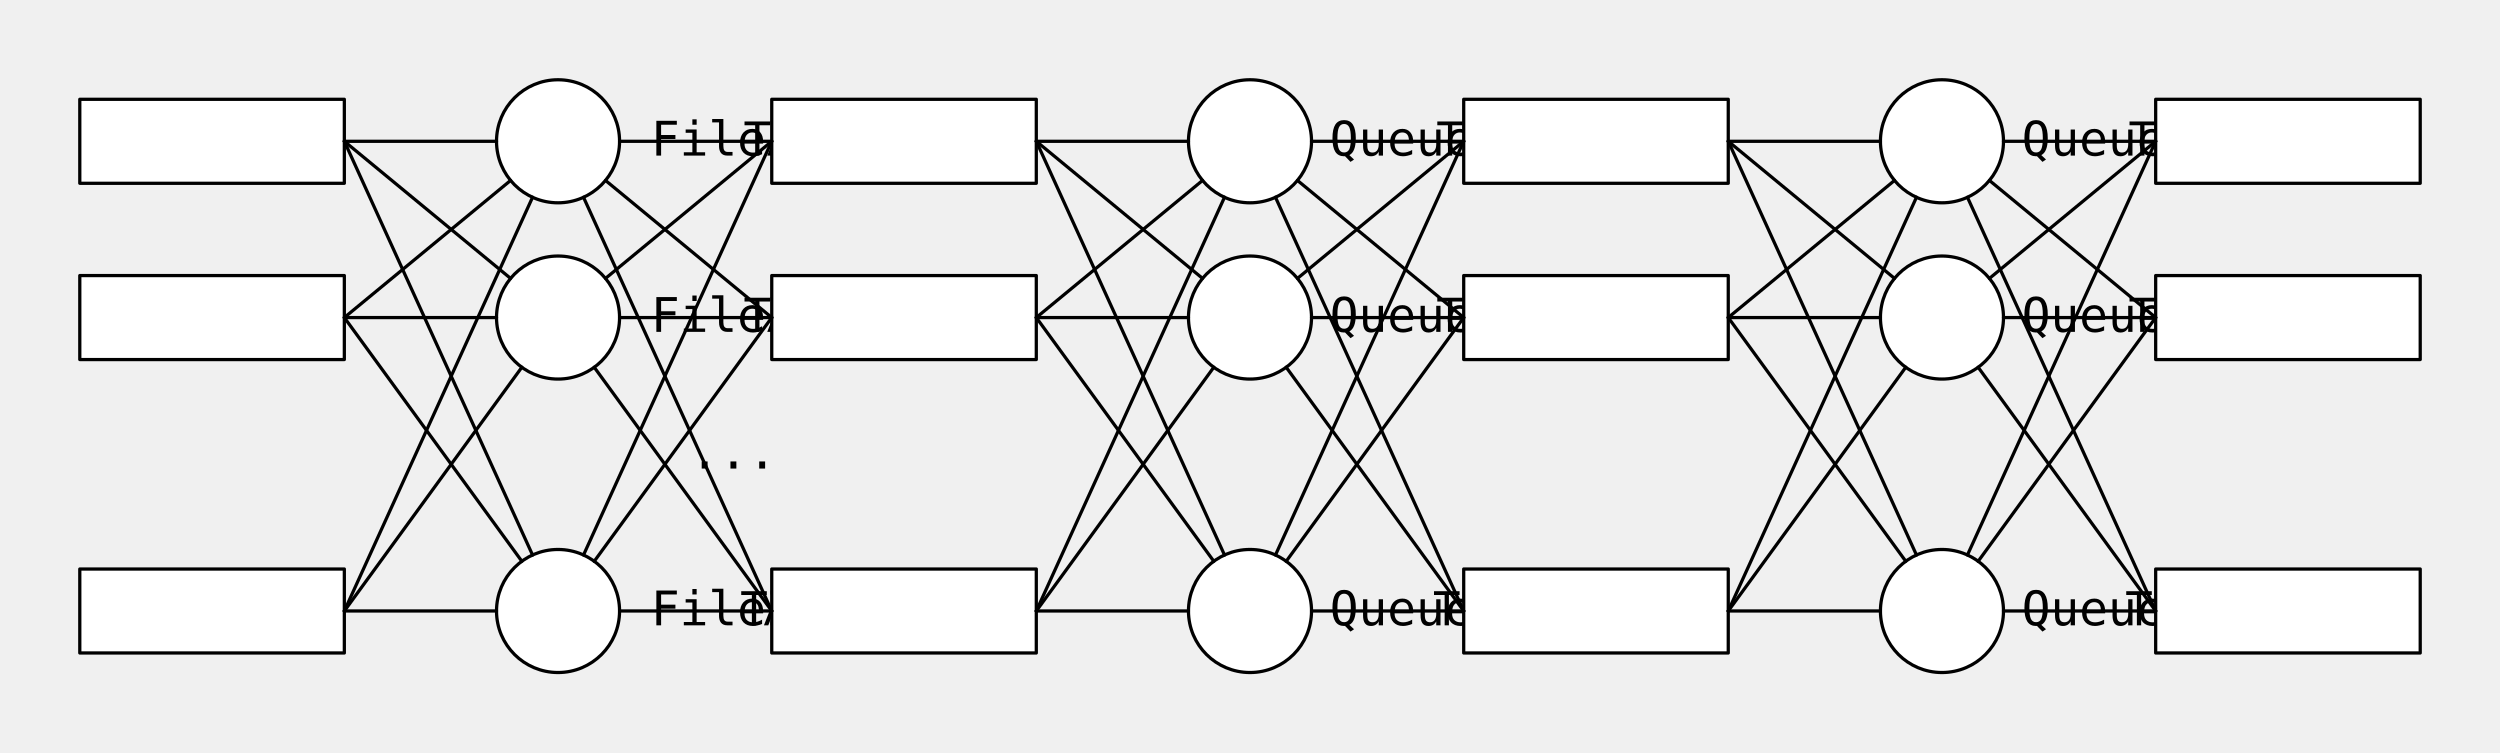
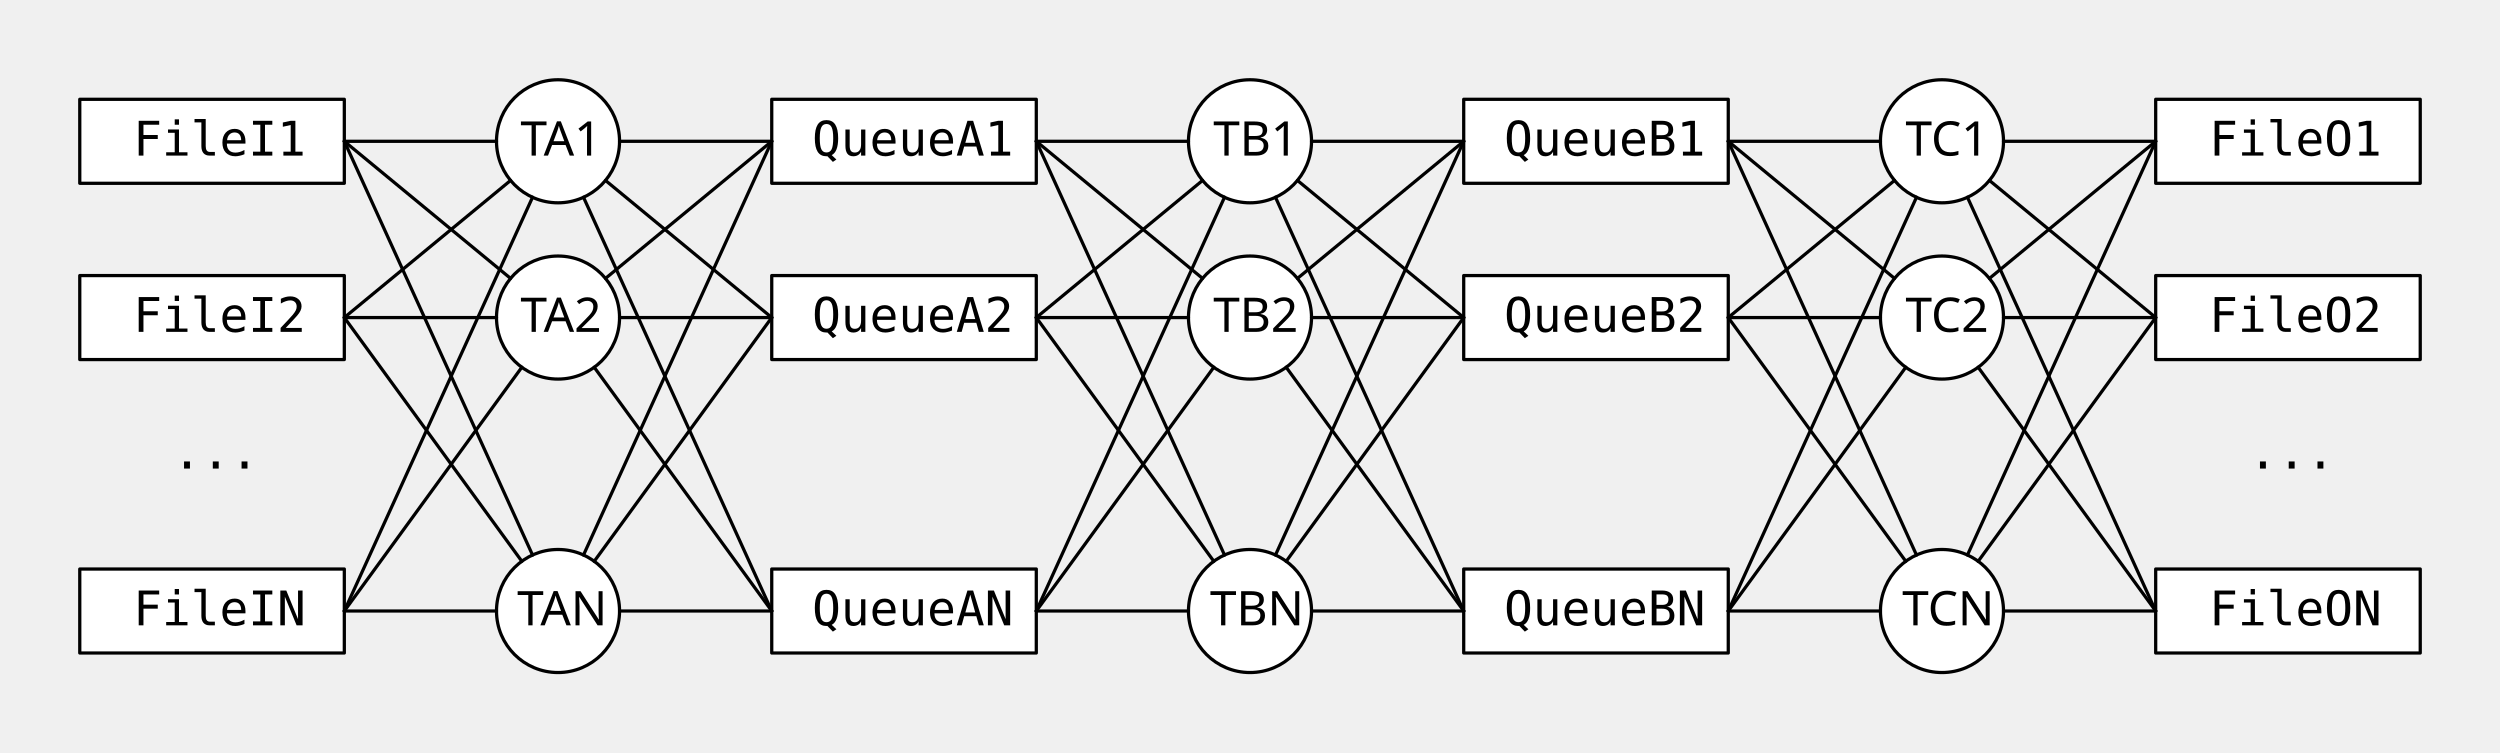
- <svg xmlns="http://www.w3.org/2000/svg" xmlns:ns1="http://schemas.microsoft.com/visio/2003/SVGExtensions/" width="7.999in" height="2.407in" viewBox="0 0 575.929 173.308" xml:space="preserve" color-interpolation-filters="sRGB" class="st6">
-   <ns1:documentProperties ns1:langID="1040" ns1:metric="true" ns1:viewMarkup="false">
-     <ns1:userDefs>
-       <ns1:ud ns1:nameU="msvNoAutoConnect" ns1:val="VT0(1):26" />
-     </ns1:userDefs>
-   </ns1:documentProperties>
-   <style type="text/css">
- 	
- 		.st1 {fill:#ffffff;stroke:#000000;stroke-linecap:round;stroke-linejoin:round;stroke-width:0.75}
- 		.st2 {fill:#000000;font-family:Consolas;font-size:0.917em}
- 		.st3 {fill:#000000;font-family:Calibri;font-size:0.917em}
- 		.st4 {stroke:#000000;stroke-linecap:round;stroke-linejoin:round;stroke-width:0.75}
- 		.st5 {fill:none;stroke:none;stroke-linecap:round;stroke-linejoin:round;stroke-width:0.75}
- 		.st6 {fill:none;fill-rule:evenodd;font-size:12px;overflow:visible;stroke-linecap:square;stroke-miterlimit:3}
- 	
- 	</style>
-   <g ns1:mID="0" ns1:index="1" ns1:groupContext="foregroundPage">
-     <ns1:pageProperties ns1:drawingScale="0.0393701" ns1:pageScale="0.0393701" ns1:drawingUnits="24" ns1:shadowOffsetX="8.50394" ns1:shadowOffsetY="-8.50394" />
-     <ns1:layer ns1:name="Connettore" ns1:index="0" />
-     <g id="shape78-1" ns1:mID="78" ns1:groupContext="shape" transform="translate(18.375,-131.086)">
-       <ns1:textBlock ns1:margins="rect(4,4,4,4)" ns1:tabSpace="42.5197" />
-       <ns1:textRect cx="30.472" cy="163.634" width="60.95" height="19.348" />
-       <rect x="0" y="153.96" width="60.945" height="19.348" class="st1" />
-       <text x="12.33" y="166.93" class="st2" ns1:langID="1040">
-         <ns1:paragraph ns1:horizAlign="1" />
-         <ns1:tabList />FileI1</text>
-     </g>
-     <g id="shape79-4" ns1:mID="79" ns1:groupContext="shape" transform="translate(18.375,-90.4785)">
-       <ns1:textBlock ns1:margins="rect(4,4,4,4)" ns1:tabSpace="42.5197" />
-       <ns1:textRect cx="30.472" cy="163.634" width="60.95" height="19.348" />
-       <rect x="0" y="153.96" width="60.945" height="19.348" class="st1" />
-       <text x="12.33" y="166.93" class="st2" ns1:langID="1040">
-         <ns1:paragraph ns1:horizAlign="1" />
-         <ns1:tabList />FileI2</text>
-     </g>
-     <g id="shape80-7" ns1:mID="80" ns1:groupContext="shape" transform="translate(18.375,-22.8744)">
-       <ns1:textBlock ns1:margins="rect(4,4,4,4)" ns1:tabSpace="42.5197" />
-       <ns1:textRect cx="30.472" cy="163.634" width="60.95" height="19.348" />
-       <rect x="0" y="153.96" width="60.945" height="19.348" class="st1" />
-       <text x="12.33" y="166.93" class="st2" ns1:langID="1040">
-         <ns1:paragraph ns1:horizAlign="1" />
-         <ns1:tabList />FileIN</text>
-     </g>
-     <g id="shape81-10" ns1:mID="81" ns1:groupContext="shape" transform="translate(114.38,-126.586)">
-       <ns1:textBlock ns1:margins="rect(4,4,4,4)" ns1:tabSpace="42.5197" />
-       <ns1:textRect cx="14.173" cy="159.135" width="28.35" height="28.346" />
-       <ellipse cx="14.173" cy="159.135" rx="14.173" ry="14.173" class="st1" />
-       <text x="5.52" y="162.43" class="st3" ns1:langID="1040">
-         <ns1:paragraph ns1:horizAlign="1" />
-         <ns1:tabList />TA1</text>
-     </g>
-     <g id="shape82-13" ns1:mID="82" ns1:groupContext="shape" transform="translate(114.38,-85.979)">
-       <ns1:textBlock ns1:margins="rect(4,4,4,4)" ns1:tabSpace="42.5197" />
-       <ns1:textRect cx="14.173" cy="159.135" width="28.35" height="28.346" />
-       <ellipse cx="14.173" cy="159.135" rx="14.173" ry="14.173" class="st1" />
-       <text x="5.52" y="162.43" class="st3" ns1:langID="1040">
-         <ns1:paragraph ns1:horizAlign="1" />
-         <ns1:tabList />TA2</text>
-     </g>
-     <g id="shape83-16" ns1:mID="83" ns1:groupContext="shape" transform="translate(114.38,-18.375)">
-       <ns1:textBlock ns1:margins="rect(4,4,4,4)" ns1:tabSpace="42.5197" />
-       <ns1:textRect cx="14.173" cy="159.135" width="28.35" height="28.346" />
-       <ellipse cx="14.173" cy="159.135" rx="14.173" ry="14.173" class="st1" />
-       <text x="4.76" y="162.43" class="st3" ns1:langID="1040">
-         <ns1:paragraph ns1:horizAlign="1" />
-         <ns1:tabList />TAN</text>
-     </g>
-     <g id="shape84-19" ns1:mID="84" ns1:groupContext="shape" transform="translate(177.787,-131.086)">
-       <ns1:textBlock ns1:margins="rect(4,4,4,4)" ns1:tabSpace="42.5197" />
-       <ns1:textRect cx="30.472" cy="163.634" width="60.95" height="19.348" />
-       <rect x="0" y="153.96" width="60.945" height="19.348" class="st1" />
-       <text x="9.3" y="166.93" class="st2" ns1:langID="1040">
-         <ns1:paragraph ns1:horizAlign="1" />
-         <ns1:tabList />QueueA1</text>
-     </g>
-     <g id="shape85-22" ns1:mID="85" ns1:groupContext="shape" transform="translate(177.787,-90.4785)">
-       <ns1:textBlock ns1:margins="rect(4,4,4,4)" ns1:tabSpace="42.5197" />
-       <ns1:textRect cx="30.472" cy="163.634" width="60.95" height="19.348" />
-       <rect x="0" y="153.96" width="60.945" height="19.348" class="st1" />
-       <text x="9.3" y="166.93" class="st2" ns1:langID="1040">
-         <ns1:paragraph ns1:horizAlign="1" />
-         <ns1:tabList />QueueA2</text>
-     </g>
-     <g id="shape86-25" ns1:mID="86" ns1:groupContext="shape" transform="translate(177.787,-22.8744)">
-       <ns1:textBlock ns1:margins="rect(4,4,4,4)" ns1:tabSpace="42.5197" />
-       <ns1:textRect cx="30.472" cy="163.634" width="60.95" height="19.348" />
-       <rect x="0" y="153.96" width="60.945" height="19.348" class="st1" />
-       <text x="9.3" y="166.93" class="st2" ns1:langID="1040">
-         <ns1:paragraph ns1:horizAlign="1" />
-         <ns1:tabList />QueueAN</text>
-     </g>
-     <g id="shape87-28" ns1:mID="87" ns1:groupContext="shape" transform="translate(273.791,-126.586)">
-       <ns1:textBlock ns1:margins="rect(4,4,4,4)" ns1:tabSpace="42.5197" />
-       <ns1:textRect cx="14.173" cy="159.135" width="28.35" height="28.346" />
-       <ellipse cx="14.173" cy="159.135" rx="14.173" ry="14.173" class="st1" />
-       <text x="5.71" y="162.43" class="st3" ns1:langID="1040">
-         <ns1:paragraph ns1:horizAlign="1" />
-         <ns1:tabList />TB1</text>
-     </g>
-     <g id="shape88-31" ns1:mID="88" ns1:groupContext="shape" transform="translate(273.791,-85.979)">
-       <ns1:textBlock ns1:margins="rect(4,4,4,4)" ns1:tabSpace="42.5197" />
-       <ns1:textRect cx="14.173" cy="159.135" width="28.35" height="28.346" />
-       <ellipse cx="14.173" cy="159.135" rx="14.173" ry="14.173" class="st1" />
-       <text x="5.71" y="162.43" class="st3" ns1:langID="1040">
-         <ns1:paragraph ns1:horizAlign="1" />
-         <ns1:tabList />TB2</text>
-     </g>
-     <g id="shape89-34" ns1:mID="89" ns1:groupContext="shape" transform="translate(273.791,-18.375)">
-       <ns1:textBlock ns1:margins="rect(4,4,4,4)" ns1:tabSpace="42.5197" />
-       <ns1:textRect cx="14.173" cy="159.135" width="28.35" height="28.346" />
-       <ellipse cx="14.173" cy="159.135" rx="14.173" ry="14.173" class="st1" />
-       <text x="4.95" y="162.43" class="st3" ns1:langID="1040">
-         <ns1:paragraph ns1:horizAlign="1" />
-         <ns1:tabList />TBN</text>
-     </g>
-     <g id="shape90-37" ns1:mID="90" ns1:groupContext="shape" transform="translate(337.198,-131.086)">
-       <ns1:textBlock ns1:margins="rect(4,4,4,4)" ns1:tabSpace="42.5197" />
-       <ns1:textRect cx="30.472" cy="163.634" width="60.95" height="19.348" />
-       <rect x="0" y="153.96" width="60.945" height="19.348" class="st1" />
-       <text x="9.3" y="166.93" class="st2" ns1:langID="1040">
-         <ns1:paragraph ns1:horizAlign="1" />
-         <ns1:tabList />QueueB1</text>
-     </g>
-     <g id="shape91-40" ns1:mID="91" ns1:groupContext="shape" transform="translate(337.198,-90.4785)">
-       <ns1:textBlock ns1:margins="rect(4,4,4,4)" ns1:tabSpace="42.5197" />
-       <ns1:textRect cx="30.472" cy="163.634" width="60.95" height="19.348" />
-       <rect x="0" y="153.96" width="60.945" height="19.348" class="st1" />
-       <text x="9.3" y="166.93" class="st2" ns1:langID="1040">
-         <ns1:paragraph ns1:horizAlign="1" />
-         <ns1:tabList />QueueB2</text>
-     </g>
-     <g id="shape92-43" ns1:mID="92" ns1:groupContext="shape" transform="translate(337.198,-22.8744)">
-       <ns1:textBlock ns1:margins="rect(4,4,4,4)" ns1:tabSpace="42.5197" />
-       <ns1:textRect cx="30.472" cy="163.634" width="60.95" height="19.348" />
-       <rect x="0" y="153.96" width="60.945" height="19.348" class="st1" />
-       <text x="9.3" y="166.93" class="st2" ns1:langID="1040">
-         <ns1:paragraph ns1:horizAlign="1" />
-         <ns1:tabList />QueueBN</text>
-     </g>
-     <g id="shape93-46" ns1:mID="93" ns1:groupContext="shape" transform="translate(433.203,-126.586)">
-       <ns1:textBlock ns1:margins="rect(4,4,4,4)" ns1:tabSpace="42.5197" />
-       <ns1:textRect cx="14.173" cy="159.135" width="28.35" height="28.346" />
-       <ellipse cx="14.173" cy="159.135" rx="14.173" ry="14.173" class="st1" />
-       <text x="5.77" y="162.43" class="st3" ns1:langID="1040">
-         <ns1:paragraph ns1:horizAlign="1" />
-         <ns1:tabList />TC1</text>
-     </g>
-     <g id="shape94-49" ns1:mID="94" ns1:groupContext="shape" transform="translate(433.203,-85.979)">
-       <ns1:textBlock ns1:margins="rect(4,4,4,4)" ns1:tabSpace="42.5197" />
-       <ns1:textRect cx="14.173" cy="159.135" width="28.35" height="28.346" />
-       <ellipse cx="14.173" cy="159.135" rx="14.173" ry="14.173" class="st1" />
-       <text x="5.77" y="162.43" class="st3" ns1:langID="1040">
-         <ns1:paragraph ns1:horizAlign="1" />
-         <ns1:tabList />TC2</text>
-     </g>
-     <g id="shape95-52" ns1:mID="95" ns1:groupContext="shape" transform="translate(433.203,-18.375)">
-       <ns1:textBlock ns1:margins="rect(4,4,4,4)" ns1:tabSpace="42.5197" />
-       <ns1:textRect cx="14.173" cy="159.135" width="28.35" height="28.346" />
-       <ellipse cx="14.173" cy="159.135" rx="14.173" ry="14.173" class="st1" />
-       <text x="5.01" y="162.43" class="st3" ns1:langID="1040">
-         <ns1:paragraph ns1:horizAlign="1" />
-         <ns1:tabList />TCN</text>
-     </g>
-     <g id="shape96-55" ns1:mID="96" ns1:groupContext="shape" transform="translate(496.61,-131.086)">
-       <ns1:textBlock ns1:margins="rect(4,4,4,4)" ns1:tabSpace="42.5197" />
-       <ns1:textRect cx="30.472" cy="163.634" width="60.95" height="19.348" />
-       <rect x="0" y="153.96" width="60.945" height="19.348" class="st1" />
-       <text x="12.33" y="166.93" class="st2" ns1:langID="1040">
-         <ns1:paragraph ns1:horizAlign="1" />
-         <ns1:tabList />FileO1</text>
-     </g>
-     <g id="shape97-58" ns1:mID="97" ns1:groupContext="shape" transform="translate(496.61,-90.4785)">
-       <ns1:textBlock ns1:margins="rect(4,4,4,4)" ns1:tabSpace="42.5197" />
-       <ns1:textRect cx="30.472" cy="163.634" width="60.95" height="19.348" />
-       <rect x="0" y="153.96" width="60.945" height="19.348" class="st1" />
-       <text x="12.33" y="166.93" class="st2" ns1:langID="1040">
-         <ns1:paragraph ns1:horizAlign="1" />
-         <ns1:tabList />FileO2</text>
-     </g>
-     <g id="shape98-61" ns1:mID="98" ns1:groupContext="shape" transform="translate(496.61,-22.8744)">
-       <ns1:textBlock ns1:margins="rect(4,4,4,4)" ns1:tabSpace="42.5197" />
-       <ns1:textRect cx="30.472" cy="163.634" width="60.95" height="19.348" />
-       <rect x="0" y="153.96" width="60.945" height="19.348" class="st1" />
-       <text x="12.33" y="166.93" class="st2" ns1:langID="1040">
-         <ns1:paragraph ns1:horizAlign="1" />
-         <ns1:tabList />FileON</text>
-     </g>
-     <g id="shape99-64" ns1:mID="99" ns1:groupContext="shape" ns1:layerMember="0" transform="translate(79.3199,-133.673)">
-       <path d="M0 166.22 L35.06 166.22" class="st4" />
-     </g>
-     <g id="shape100-67" ns1:mID="100" ns1:groupContext="shape" ns1:layerMember="0" transform="translate(79.3199,-140.76)">
-       <path d="M0 173.31 L38.3 204.9" class="st4" />
-     </g>
-     <g id="shape101-70" ns1:mID="101" ns1:groupContext="shape" ns1:layerMember="0" transform="translate(79.3199,-140.76)">
-       <path d="M0 173.31 L43.36 268.62" class="st4" />
-     </g>
-     <g id="shape102-73" ns1:mID="102" ns1:groupContext="shape" ns1:layerMember="0" transform="translate(79.3199,-100.152)">
-       <path d="M0 173.31 L38.3 141.72" class="st4" />
-     </g>
-     <g id="shape103-76" ns1:mID="103" ns1:groupContext="shape" ns1:layerMember="0" transform="translate(79.3199,-100.152)">
-       <path d="M0 173.31 L40.89 229.45" class="st4" />
-     </g>
-     <g id="shape104-79" ns1:mID="104" ns1:groupContext="shape" ns1:layerMember="0" transform="translate(79.3199,-32.5482)">
-       <path d="M0 173.31 L43.36 78" class="st4" />
-     </g>
-     <g id="shape105-82" ns1:mID="105" ns1:groupContext="shape" ns1:layerMember="0" transform="translate(79.3199,-32.5482)">
-       <path d="M0 173.31 L40.89 117.16" class="st4" />
-     </g>
-     <g id="shape106-85" ns1:mID="106" ns1:groupContext="shape" ns1:layerMember="0" transform="translate(142.726,-133.673)">
-       <path d="M0 166.22 L35.06 166.22" class="st4" />
-     </g>
-     <g id="shape107-88" ns1:mID="107" ns1:groupContext="shape" ns1:layerMember="0" transform="translate(139.487,-131.741)">
-       <path d="M0 173.31 L38.3 204.9" class="st4" />
-     </g>
-     <g id="shape108-91" ns1:mID="108" ns1:groupContext="shape" ns1:layerMember="0" transform="translate(134.423,-127.859)">
-       <path d="M0 173.31 L43.36 268.62" class="st4" />
-     </g>
-     <g id="shape109-94" ns1:mID="109" ns1:groupContext="shape" ns1:layerMember="0" transform="translate(139.487,-109.171)">
-       <path d="M0 173.31 L38.3 141.72" class="st4" />
-     </g>
-     <g id="shape110-97" ns1:mID="110" ns1:groupContext="shape" ns1:layerMember="0" transform="translate(142.726,-93.0657)">
-       <path d="M0 166.22 L35.06 166.22" class="st4" />
-     </g>
-     <g id="shape111-100" ns1:mID="111" ns1:groupContext="shape" ns1:layerMember="0" transform="translate(136.897,-88.6953)">
-       <path d="M0 173.31 L40.89 229.45" class="st4" />
-     </g>
-     <g id="shape112-103" ns1:mID="112" ns1:groupContext="shape" ns1:layerMember="0" transform="translate(136.897,-44.0052)">
-       <path d="M0 173.31 L40.89 117.16" class="st4" />
-     </g>
-     <g id="shape113-106" ns1:mID="113" ns1:groupContext="shape" ns1:layerMember="0" transform="translate(134.423,-45.449)">
-       <path d="M0 173.31 L43.36 78" class="st4" />
-     </g>
-     <g id="shape114-109" ns1:mID="114" ns1:groupContext="shape" ns1:layerMember="0" transform="translate(142.726,-25.4616)">
-       <path d="M0 166.22 L35.06 166.22" class="st4" />
-     </g>
-     <g id="shape115-112" ns1:mID="115" ns1:groupContext="shape" ns1:layerMember="0" transform="translate(238.731,-133.673)">
-       <path d="M0 166.22 L35.06 166.22" class="st4" />
-     </g>
-     <g id="shape116-115" ns1:mID="116" ns1:groupContext="shape" ns1:layerMember="0" transform="translate(238.731,-140.76)">
-       <path d="M0 173.31 L38.3 204.9" class="st4" />
-     </g>
-     <g id="shape117-118" ns1:mID="117" ns1:groupContext="shape" ns1:layerMember="0" transform="translate(238.731,-140.76)">
-       <path d="M0 173.31 L43.36 268.62" class="st4" />
-     </g>
-     <g id="shape118-121" ns1:mID="118" ns1:groupContext="shape" ns1:layerMember="0" transform="translate(238.731,-100.152)">
-       <path d="M0 173.31 L38.3 141.72" class="st4" />
-     </g>
-     <g id="shape119-124" ns1:mID="119" ns1:groupContext="shape" ns1:layerMember="0" transform="translate(238.731,-93.0657)">
-       <path d="M0 166.22 L35.06 166.22" class="st4" />
-     </g>
-     <g id="shape120-127" ns1:mID="120" ns1:groupContext="shape" ns1:layerMember="0" transform="translate(238.731,-100.152)">
-       <path d="M0 173.31 L40.89 229.45" class="st4" />
-     </g>
-     <g id="shape121-130" ns1:mID="121" ns1:groupContext="shape" ns1:layerMember="0" transform="translate(238.731,-32.5482)">
-       <path d="M0 173.31 L40.89 117.16" class="st4" />
-     </g>
-     <g id="shape122-133" ns1:mID="122" ns1:groupContext="shape" ns1:layerMember="0" transform="translate(238.731,-32.5482)">
-       <path d="M0 173.31 L43.36 78" class="st4" />
-     </g>
-     <g id="shape123-136" ns1:mID="123" ns1:groupContext="shape" ns1:layerMember="0" transform="translate(238.731,-25.4616)">
-       <path d="M0 166.22 L35.06 166.22" class="st4" />
-     </g>
-     <g id="shape124-139" ns1:mID="124" ns1:groupContext="shape" ns1:layerMember="0" transform="translate(302.138,-133.673)">
-       <path d="M0 166.22 L35.06 166.22" class="st4" />
-     </g>
-     <g id="shape125-142" ns1:mID="125" ns1:groupContext="shape" ns1:layerMember="0" transform="translate(298.899,-131.741)">
-       <path d="M0 173.31 L38.3 204.9" class="st4" />
-     </g>
-     <g id="shape126-145" ns1:mID="126" ns1:groupContext="shape" ns1:layerMember="0" transform="translate(293.834,-127.859)">
-       <path d="M0 173.31 L43.36 268.62" class="st4" />
-     </g>
-     <g id="shape127-148" ns1:mID="127" ns1:groupContext="shape" ns1:layerMember="0" transform="translate(298.899,-109.171)">
-       <path d="M0 173.31 L38.3 141.72" class="st4" />
-     </g>
-     <g id="shape128-151" ns1:mID="128" ns1:groupContext="shape" ns1:layerMember="0" transform="translate(302.138,-93.0657)">
-       <path d="M0 166.22 L35.06 166.22" class="st4" />
-     </g>
-     <g id="shape129-154" ns1:mID="129" ns1:groupContext="shape" ns1:layerMember="0" transform="translate(296.308,-88.6953)">
-       <path d="M0 173.31 L40.89 229.45" class="st4" />
-     </g>
-     <g id="shape130-157" ns1:mID="130" ns1:groupContext="shape" ns1:layerMember="0" transform="translate(293.834,-45.449)">
-       <path d="M0 173.31 L43.36 78" class="st4" />
-     </g>
-     <g id="shape131-160" ns1:mID="131" ns1:groupContext="shape" ns1:layerMember="0" transform="translate(296.308,-44.0052)">
-       <path d="M0 173.31 L40.89 117.16" class="st4" />
-     </g>
-     <g id="shape132-163" ns1:mID="132" ns1:groupContext="shape" ns1:layerMember="0" transform="translate(302.138,-25.4616)">
-       <path d="M0 166.22 L35.06 166.22" class="st4" />
-     </g>
-     <g id="shape133-166" ns1:mID="133" ns1:groupContext="shape" ns1:layerMember="0" transform="translate(398.143,-133.673)">
-       <path d="M0 166.22 L35.06 166.22" class="st4" />
-     </g>
-     <g id="shape134-169" ns1:mID="134" ns1:groupContext="shape" ns1:layerMember="0" transform="translate(398.143,-140.76)">
-       <path d="M0 173.31 L38.3 204.9" class="st4" />
-     </g>
-     <g id="shape135-172" ns1:mID="135" ns1:groupContext="shape" ns1:layerMember="0" transform="translate(398.143,-140.76)">
-       <path d="M0 173.31 L43.36 268.62" class="st4" />
-     </g>
-     <g id="shape136-175" ns1:mID="136" ns1:groupContext="shape" ns1:layerMember="0" transform="translate(398.143,-100.152)">
-       <path d="M0 173.31 L38.3 141.72" class="st4" />
-     </g>
-     <g id="shape137-178" ns1:mID="137" ns1:groupContext="shape" ns1:layerMember="0" transform="translate(398.143,-93.0657)">
-       <path d="M0 166.22 L35.06 166.22" class="st4" />
-     </g>
-     <g id="shape138-181" ns1:mID="138" ns1:groupContext="shape" ns1:layerMember="0" transform="translate(398.143,-100.152)">
-       <path d="M0 173.31 L40.89 229.45" class="st4" />
-     </g>
-     <g id="shape139-184" ns1:mID="139" ns1:groupContext="shape" ns1:layerMember="0" transform="translate(398.143,-32.5482)">
-       <path d="M0 173.31 L43.36 78" class="st4" />
-     </g>
-     <g id="shape140-187" ns1:mID="140" ns1:groupContext="shape" ns1:layerMember="0" transform="translate(398.143,-32.5482)">
-       <path d="M0 173.31 L40.89 117.16" class="st4" />
-     </g>
-     <g id="shape141-190" ns1:mID="141" ns1:groupContext="shape" ns1:layerMember="0" transform="translate(398.143,-25.4616)">
-       <path d="M0 166.22 L35.06 166.22" class="st4" />
-     </g>
-     <g id="shape142-193" ns1:mID="142" ns1:groupContext="shape" ns1:layerMember="0" transform="translate(461.549,-133.673)">
-       <path d="M0 166.22 L35.06 166.22" class="st4" />
-     </g>
-     <g id="shape143-196" ns1:mID="143" ns1:groupContext="shape" ns1:layerMember="0" transform="translate(458.31,-131.741)">
-       <path d="M0 173.31 L38.3 204.9" class="st4" />
-     </g>
-     <g id="shape144-199" ns1:mID="144" ns1:groupContext="shape" ns1:layerMember="0" transform="translate(453.246,-127.859)">
-       <path d="M0 173.31 L43.36 268.62" class="st4" />
-     </g>
-     <g id="shape145-202" ns1:mID="145" ns1:groupContext="shape" ns1:layerMember="0" transform="translate(458.31,-109.171)">
-       <path d="M0 173.31 L38.3 141.72" class="st4" />
-     </g>
-     <g id="shape146-205" ns1:mID="146" ns1:groupContext="shape" ns1:layerMember="0" transform="translate(461.549,-93.0657)">
-       <path d="M0 166.22 L35.06 166.22" class="st4" />
-     </g>
-     <g id="shape147-208" ns1:mID="147" ns1:groupContext="shape" ns1:layerMember="0" transform="translate(455.72,-88.6953)">
-       <path d="M0 173.31 L40.89 229.45" class="st4" />
-     </g>
-     <g id="shape148-211" ns1:mID="148" ns1:groupContext="shape" ns1:layerMember="0" transform="translate(453.246,-45.449)">
-       <path d="M0 173.31 L43.36 78" class="st4" />
-     </g>
-     <g id="shape149-214" ns1:mID="149" ns1:groupContext="shape" ns1:layerMember="0" transform="translate(455.72,-44.0052)">
-       <path d="M0 173.31 L40.89 117.16" class="st4" />
-     </g>
-     <g id="shape150-217" ns1:mID="150" ns1:groupContext="shape" ns1:layerMember="0" transform="translate(461.549,-25.4616)">
-       <path d="M0 166.22 L35.06 166.22" class="st4" />
-     </g>
-     <g id="shape151-220" ns1:mID="151" ns1:groupContext="shape" transform="translate(18.375,-54.483)">
-       <ns1:textBlock ns1:margins="rect(4,4,4,4)" ns1:tabSpace="42.5197" />
-       <ns1:textRect cx="30.472" cy="159.135" width="60.95" height="28.346" />
-       <rect x="0" y="144.961" width="60.945" height="28.346" class="st5" />
-       <text x="21.4" y="162.43" class="st2" ns1:langID="1040">
-         <ns1:paragraph ns1:horizAlign="1" />
-         <ns1:tabList />...</text>
-     </g>
-     <g id="shape152-223" ns1:mID="152" ns1:groupContext="shape" transform="translate(496.61,-54.483)">
-       <ns1:textBlock ns1:margins="rect(4,4,4,4)" ns1:tabSpace="42.5197" />
-       <ns1:textRect cx="30.472" cy="159.135" width="60.95" height="28.346" />
-       <rect x="0" y="144.961" width="60.945" height="28.346" class="st5" />
-       <text x="21.4" y="162.43" class="st2" ns1:langID="1040">
-         <ns1:paragraph ns1:horizAlign="1" />
-         <ns1:tabList />...</text>
-     </g>
-     <g id="shape153-226" ns1:mID="153" ns1:groupContext="shape" ns1:layerMember="0" transform="translate(79.3199,-25.4616)">
-       <path d="M0 166.22 L35.06 166.22" class="st4" />
-     </g>
-     <g id="shape154-229" ns1:mID="154" ns1:groupContext="shape" ns1:layerMember="0" transform="translate(79.3199,-93.0657)">
+ <svg xmlns="http://www.w3.org/2000/svg" width="767.906" height="231.077" class="st6" color-interpolation-filters="sRGB" viewBox="0 0 575.929 173.308" xml:space="preserve">
+   <style type="text/css">.st1{fill:#fff;stroke:#000;stroke-linecap:round;stroke-linejoin:round;stroke-width:.75}.st2,.st3{fill:#000;font-family:Consolas;font-size:.917em}.st3{font-family:Calibri}.st4,.st5{stroke:#000;stroke-linecap:round;stroke-linejoin:round;stroke-width:.75}.st5{fill:none;stroke:none}.st6{fill:none;fill-rule:evenodd;font-size:12px;overflow:visible;stroke-linecap:square;stroke-miterlimit:3}</style>
+   <g>
+     <g id="shape78-1" transform="translate(18.375,-131.086)">
+       <rect width="60.945" height="19.348" x="0" y="153.96" class="st1" />
+       <text x="12.33" y="166.93" class="st2">FileI1</text>
+     </g>
+     <g id="shape79-4" transform="translate(18.375,-90.4785)">
+       <rect width="60.945" height="19.348" x="0" y="153.96" class="st1" />
+       <text x="12.33" y="166.93" class="st2">FileI2</text>
+     </g>
+     <g id="shape80-7" transform="translate(18.375,-22.8744)">
+       <rect width="60.945" height="19.348" x="0" y="153.96" class="st1" />
+       <text x="12.33" y="166.93" class="st2">FileIN</text>
+     </g>
+     <g id="shape81-10" transform="translate(114.38,-126.586)">
+       <ellipse cx="14.173" cy="159.135" class="st1" rx="14.173" ry="14.173" />
+       <text x="5.52" y="162.43" class="st3">TA1</text>
+     </g>
+     <g id="shape82-13" transform="translate(114.38,-85.979)">
+       <ellipse cx="14.173" cy="159.135" class="st1" rx="14.173" ry="14.173" />
+       <text x="5.52" y="162.43" class="st3">TA2</text>
+     </g>
+     <g id="shape83-16" transform="translate(114.38,-18.375)">
+       <ellipse cx="14.173" cy="159.135" class="st1" rx="14.173" ry="14.173" />
+       <text x="4.76" y="162.43" class="st3">TAN</text>
+     </g>
+     <g id="shape84-19" transform="translate(177.787,-131.086)">
+       <rect width="60.945" height="19.348" x="0" y="153.96" class="st1" />
+       <text x="9.3" y="166.93" class="st2">QueueA1</text>
+     </g>
+     <g id="shape85-22" transform="translate(177.787,-90.4785)">
+       <rect width="60.945" height="19.348" x="0" y="153.96" class="st1" />
+       <text x="9.3" y="166.93" class="st2">QueueA2</text>
+     </g>
+     <g id="shape86-25" transform="translate(177.787,-22.8744)">
+       <rect width="60.945" height="19.348" x="0" y="153.96" class="st1" />
+       <text x="9.3" y="166.93" class="st2">QueueAN</text>
+     </g>
+     <g id="shape87-28" transform="translate(273.791,-126.586)">
+       <ellipse cx="14.173" cy="159.135" class="st1" rx="14.173" ry="14.173" />
+       <text x="5.71" y="162.43" class="st3">TB1</text>
+     </g>
+     <g id="shape88-31" transform="translate(273.791,-85.979)">
+       <ellipse cx="14.173" cy="159.135" class="st1" rx="14.173" ry="14.173" />
+       <text x="5.71" y="162.43" class="st3">TB2</text>
+     </g>
+     <g id="shape89-34" transform="translate(273.791,-18.375)">
+       <ellipse cx="14.173" cy="159.135" class="st1" rx="14.173" ry="14.173" />
+       <text x="4.95" y="162.43" class="st3">TBN</text>
+     </g>
+     <g id="shape90-37" transform="translate(337.198,-131.086)">
+       <rect width="60.945" height="19.348" x="0" y="153.96" class="st1" />
+       <text x="9.3" y="166.93" class="st2">QueueB1</text>
+     </g>
+     <g id="shape91-40" transform="translate(337.198,-90.4785)">
+       <rect width="60.945" height="19.348" x="0" y="153.96" class="st1" />
+       <text x="9.3" y="166.93" class="st2">QueueB2</text>
+     </g>
+     <g id="shape92-43" transform="translate(337.198,-22.8744)">
+       <rect width="60.945" height="19.348" x="0" y="153.96" class="st1" />
+       <text x="9.3" y="166.93" class="st2">QueueBN</text>
+     </g>
+     <g id="shape93-46" transform="translate(433.203,-126.586)">
+       <ellipse cx="14.173" cy="159.135" class="st1" rx="14.173" ry="14.173" />
+       <text x="5.77" y="162.43" class="st3">TC1</text>
+     </g>
+     <g id="shape94-49" transform="translate(433.203,-85.979)">
+       <ellipse cx="14.173" cy="159.135" class="st1" rx="14.173" ry="14.173" />
+       <text x="5.77" y="162.43" class="st3">TC2</text>
+     </g>
+     <g id="shape95-52" transform="translate(433.203,-18.375)">
+       <ellipse cx="14.173" cy="159.135" class="st1" rx="14.173" ry="14.173" />
+       <text x="5.01" y="162.43" class="st3">TCN</text>
+     </g>
+     <g id="shape96-55" transform="translate(496.61,-131.086)">
+       <rect width="60.945" height="19.348" x="0" y="153.96" class="st1" />
+       <text x="12.33" y="166.93" class="st2">FileO1</text>
+     </g>
+     <g id="shape97-58" transform="translate(496.61,-90.4785)">
+       <rect width="60.945" height="19.348" x="0" y="153.96" class="st1" />
+       <text x="12.33" y="166.93" class="st2">FileO2</text>
+     </g>
+     <g id="shape98-61" transform="translate(496.61,-22.8744)">
+       <rect width="60.945" height="19.348" x="0" y="153.96" class="st1" />
+       <text x="12.33" y="166.93" class="st2">FileON</text>
+     </g>
+     <g id="shape99-64" transform="translate(79.3199,-133.673)">
+       <path d="M0 166.22 L35.06 166.22" class="st4" />
+     </g>
+     <g id="shape100-67" transform="translate(79.3199,-140.76)">
+       <path d="M0 173.31 L38.3 204.9" class="st4" />
+     </g>
+     <g id="shape101-70" transform="translate(79.3199,-140.76)">
+       <path d="M0 173.31 L43.36 268.62" class="st4" />
+     </g>
+     <g id="shape102-73" transform="translate(79.3199,-100.152)">
+       <path d="M0 173.31 L38.3 141.72" class="st4" />
+     </g>
+     <g id="shape103-76" transform="translate(79.3199,-100.152)">
+       <path d="M0 173.31 L40.89 229.45" class="st4" />
+     </g>
+     <g id="shape104-79" transform="translate(79.3199,-32.5482)">
+       <path d="M0 173.31 L43.36 78" class="st4" />
+     </g>
+     <g id="shape105-82" transform="translate(79.3199,-32.5482)">
+       <path d="M0 173.31 L40.89 117.16" class="st4" />
+     </g>
+     <g id="shape106-85" transform="translate(142.726,-133.673)">
+       <path d="M0 166.22 L35.06 166.22" class="st4" />
+     </g>
+     <g id="shape107-88" transform="translate(139.487,-131.741)">
+       <path d="M0 173.31 L38.3 204.9" class="st4" />
+     </g>
+     <g id="shape108-91" transform="translate(134.423,-127.859)">
+       <path d="M0 173.31 L43.36 268.62" class="st4" />
+     </g>
+     <g id="shape109-94" transform="translate(139.487,-109.171)">
+       <path d="M0 173.31 L38.3 141.72" class="st4" />
+     </g>
+     <g id="shape110-97" transform="translate(142.726,-93.0657)">
+       <path d="M0 166.22 L35.06 166.22" class="st4" />
+     </g>
+     <g id="shape111-100" transform="translate(136.897,-88.6953)">
+       <path d="M0 173.31 L40.89 229.45" class="st4" />
+     </g>
+     <g id="shape112-103" transform="translate(136.897,-44.0052)">
+       <path d="M0 173.31 L40.89 117.16" class="st4" />
+     </g>
+     <g id="shape113-106" transform="translate(134.423,-45.449)">
+       <path d="M0 173.31 L43.36 78" class="st4" />
+     </g>
+     <g id="shape114-109" transform="translate(142.726,-25.4616)">
+       <path d="M0 166.22 L35.06 166.22" class="st4" />
+     </g>
+     <g id="shape115-112" transform="translate(238.731,-133.673)">
+       <path d="M0 166.22 L35.06 166.22" class="st4" />
+     </g>
+     <g id="shape116-115" transform="translate(238.731,-140.76)">
+       <path d="M0 173.31 L38.3 204.9" class="st4" />
+     </g>
+     <g id="shape117-118" transform="translate(238.731,-140.76)">
+       <path d="M0 173.31 L43.36 268.62" class="st4" />
+     </g>
+     <g id="shape118-121" transform="translate(238.731,-100.152)">
+       <path d="M0 173.31 L38.3 141.72" class="st4" />
+     </g>
+     <g id="shape119-124" transform="translate(238.731,-93.0657)">
+       <path d="M0 166.22 L35.06 166.22" class="st4" />
+     </g>
+     <g id="shape120-127" transform="translate(238.731,-100.152)">
+       <path d="M0 173.31 L40.89 229.45" class="st4" />
+     </g>
+     <g id="shape121-130" transform="translate(238.731,-32.5482)">
+       <path d="M0 173.31 L40.89 117.16" class="st4" />
+     </g>
+     <g id="shape122-133" transform="translate(238.731,-32.5482)">
+       <path d="M0 173.31 L43.36 78" class="st4" />
+     </g>
+     <g id="shape123-136" transform="translate(238.731,-25.4616)">
+       <path d="M0 166.22 L35.06 166.22" class="st4" />
+     </g>
+     <g id="shape124-139" transform="translate(302.138,-133.673)">
+       <path d="M0 166.22 L35.06 166.22" class="st4" />
+     </g>
+     <g id="shape125-142" transform="translate(298.899,-131.741)">
+       <path d="M0 173.31 L38.3 204.9" class="st4" />
+     </g>
+     <g id="shape126-145" transform="translate(293.834,-127.859)">
+       <path d="M0 173.31 L43.36 268.62" class="st4" />
+     </g>
+     <g id="shape127-148" transform="translate(298.899,-109.171)">
+       <path d="M0 173.31 L38.3 141.72" class="st4" />
+     </g>
+     <g id="shape128-151" transform="translate(302.138,-93.0657)">
+       <path d="M0 166.22 L35.06 166.22" class="st4" />
+     </g>
+     <g id="shape129-154" transform="translate(296.308,-88.6953)">
+       <path d="M0 173.31 L40.89 229.45" class="st4" />
+     </g>
+     <g id="shape130-157" transform="translate(293.834,-45.449)">
+       <path d="M0 173.31 L43.36 78" class="st4" />
+     </g>
+     <g id="shape131-160" transform="translate(296.308,-44.0052)">
+       <path d="M0 173.31 L40.89 117.16" class="st4" />
+     </g>
+     <g id="shape132-163" transform="translate(302.138,-25.4616)">
+       <path d="M0 166.22 L35.06 166.22" class="st4" />
+     </g>
+     <g id="shape133-166" transform="translate(398.143,-133.673)">
+       <path d="M0 166.22 L35.06 166.22" class="st4" />
+     </g>
+     <g id="shape134-169" transform="translate(398.143,-140.76)">
+       <path d="M0 173.31 L38.3 204.9" class="st4" />
+     </g>
+     <g id="shape135-172" transform="translate(398.143,-140.76)">
+       <path d="M0 173.31 L43.36 268.62" class="st4" />
+     </g>
+     <g id="shape136-175" transform="translate(398.143,-100.152)">
+       <path d="M0 173.31 L38.3 141.72" class="st4" />
+     </g>
+     <g id="shape137-178" transform="translate(398.143,-93.0657)">
+       <path d="M0 166.22 L35.06 166.22" class="st4" />
+     </g>
+     <g id="shape138-181" transform="translate(398.143,-100.152)">
+       <path d="M0 173.31 L40.89 229.45" class="st4" />
+     </g>
+     <g id="shape139-184" transform="translate(398.143,-32.5482)">
+       <path d="M0 173.31 L43.36 78" class="st4" />
+     </g>
+     <g id="shape140-187" transform="translate(398.143,-32.5482)">
+       <path d="M0 173.31 L40.89 117.16" class="st4" />
+     </g>
+     <g id="shape141-190" transform="translate(398.143,-25.4616)">
+       <path d="M0 166.22 L35.06 166.22" class="st4" />
+     </g>
+     <g id="shape142-193" transform="translate(461.549,-133.673)">
+       <path d="M0 166.22 L35.06 166.22" class="st4" />
+     </g>
+     <g id="shape143-196" transform="translate(458.31,-131.741)">
+       <path d="M0 173.31 L38.3 204.9" class="st4" />
+     </g>
+     <g id="shape144-199" transform="translate(453.246,-127.859)">
+       <path d="M0 173.31 L43.36 268.62" class="st4" />
+     </g>
+     <g id="shape145-202" transform="translate(458.31,-109.171)">
+       <path d="M0 173.31 L38.3 141.72" class="st4" />
+     </g>
+     <g id="shape146-205" transform="translate(461.549,-93.0657)">
+       <path d="M0 166.22 L35.06 166.22" class="st4" />
+     </g>
+     <g id="shape147-208" transform="translate(455.72,-88.6953)">
+       <path d="M0 173.31 L40.89 229.45" class="st4" />
+     </g>
+     <g id="shape148-211" transform="translate(453.246,-45.449)">
+       <path d="M0 173.31 L43.36 78" class="st4" />
+     </g>
+     <g id="shape149-214" transform="translate(455.72,-44.0052)">
+       <path d="M0 173.31 L40.89 117.16" class="st4" />
+     </g>
+     <g id="shape150-217" transform="translate(461.549,-25.4616)">
+       <path d="M0 166.22 L35.06 166.22" class="st4" />
+     </g>
+     <g id="shape151-220" transform="translate(18.375,-54.483)">
+       <rect width="60.945" height="28.346" x="0" y="144.961" class="st5" />
+       <text x="21.4" y="162.43" class="st2">...</text>
+     </g>
+     <g id="shape152-223" transform="translate(496.61,-54.483)">
+       <rect width="60.945" height="28.346" x="0" y="144.961" class="st5" />
+       <text x="21.4" y="162.43" class="st2">...</text>
+     </g>
+     <g id="shape153-226" transform="translate(79.3199,-25.4616)">
+       <path d="M0 166.22 L35.06 166.22" class="st4" />
+     </g>
+     <g id="shape154-229" transform="translate(79.3199,-93.0657)">
      <path d="M0 166.22 L35.06 166.22" class="st4" />
    </g>
  </g>
</svg>
